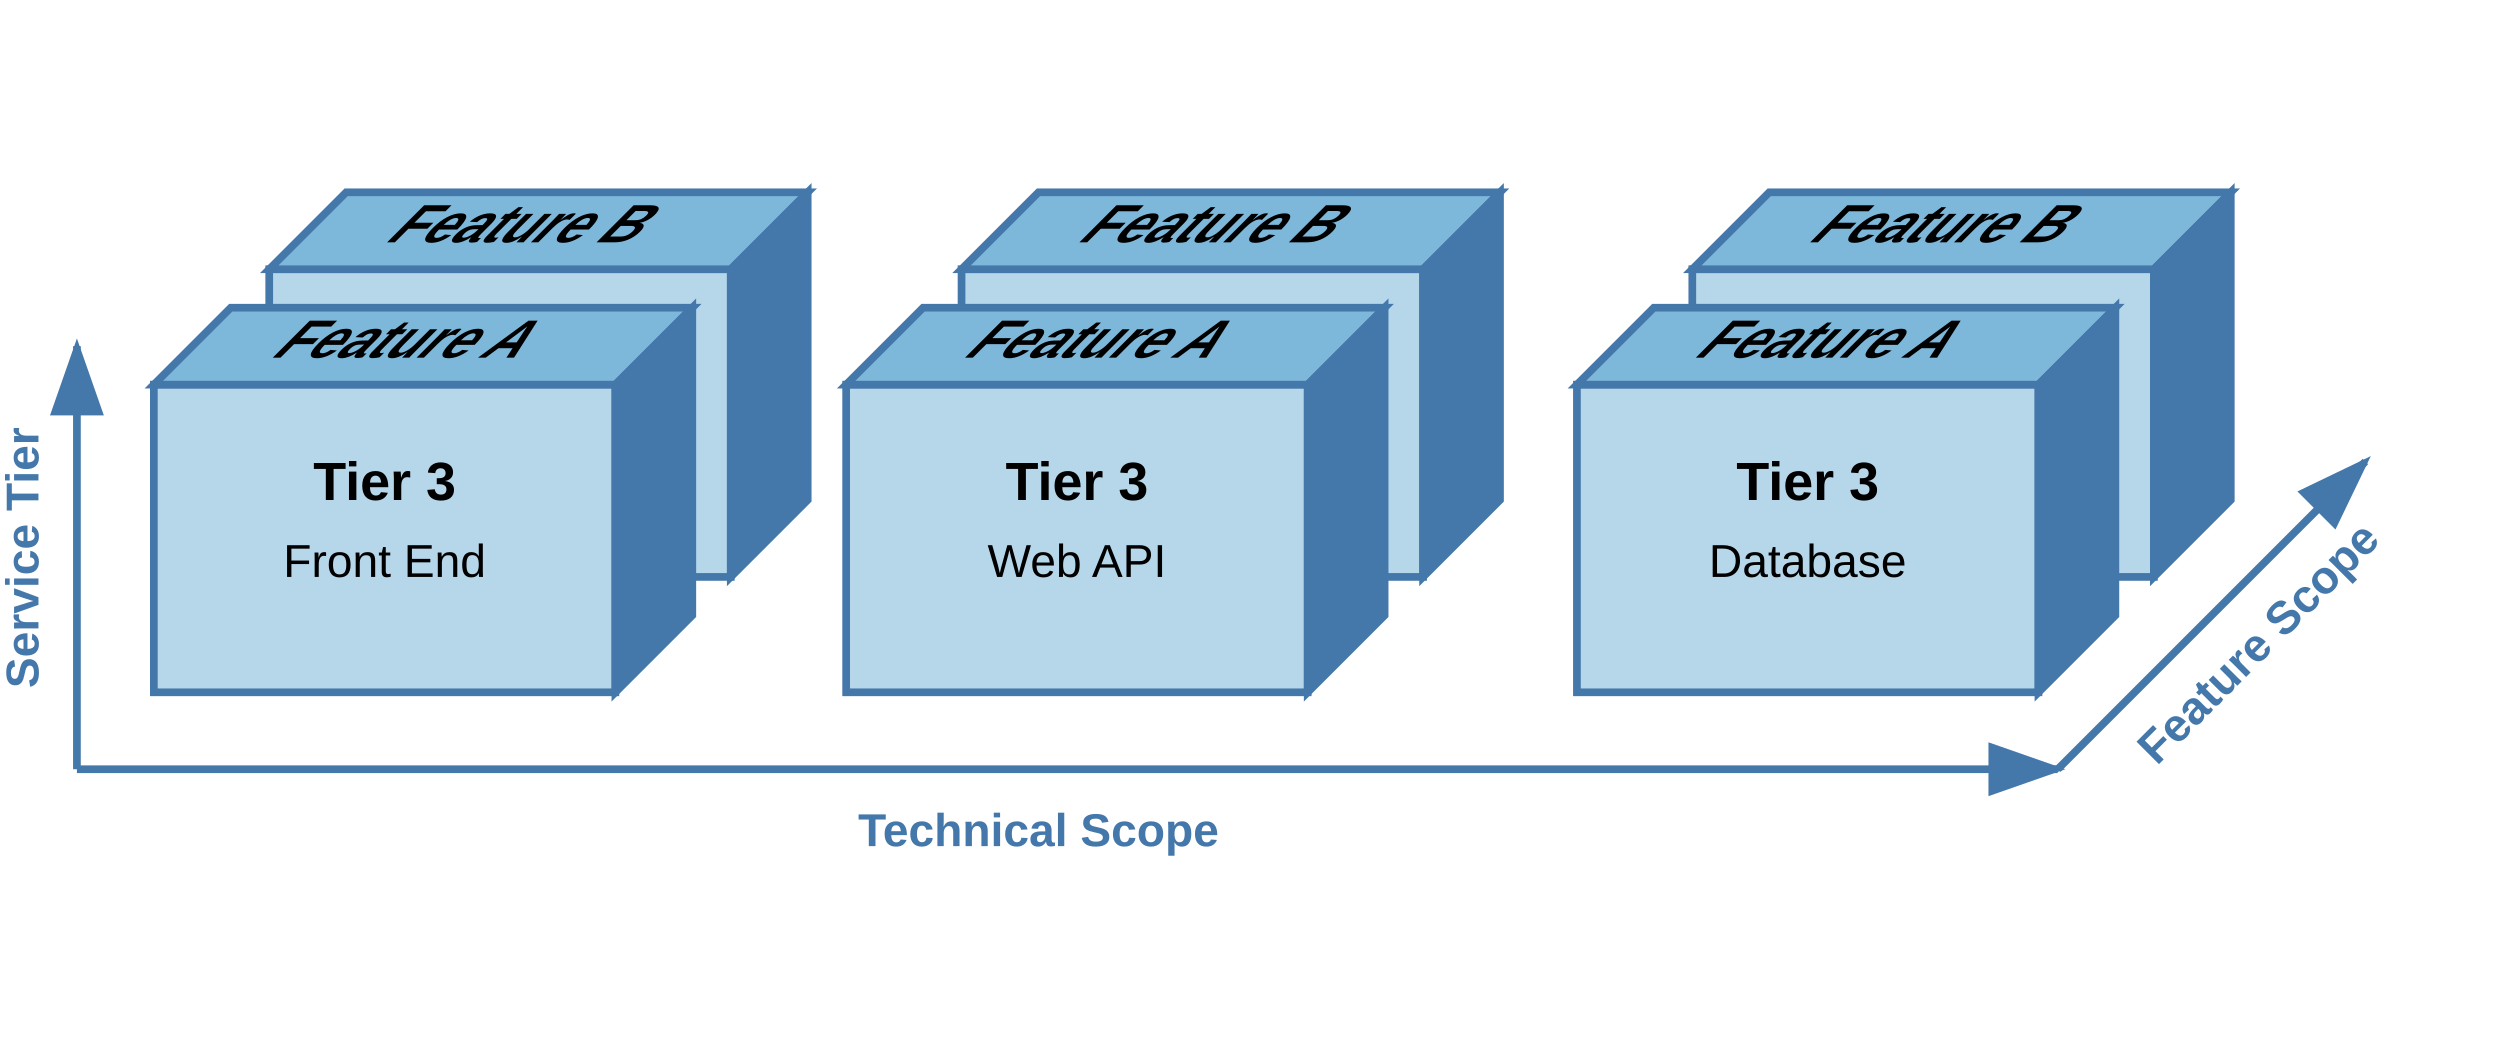
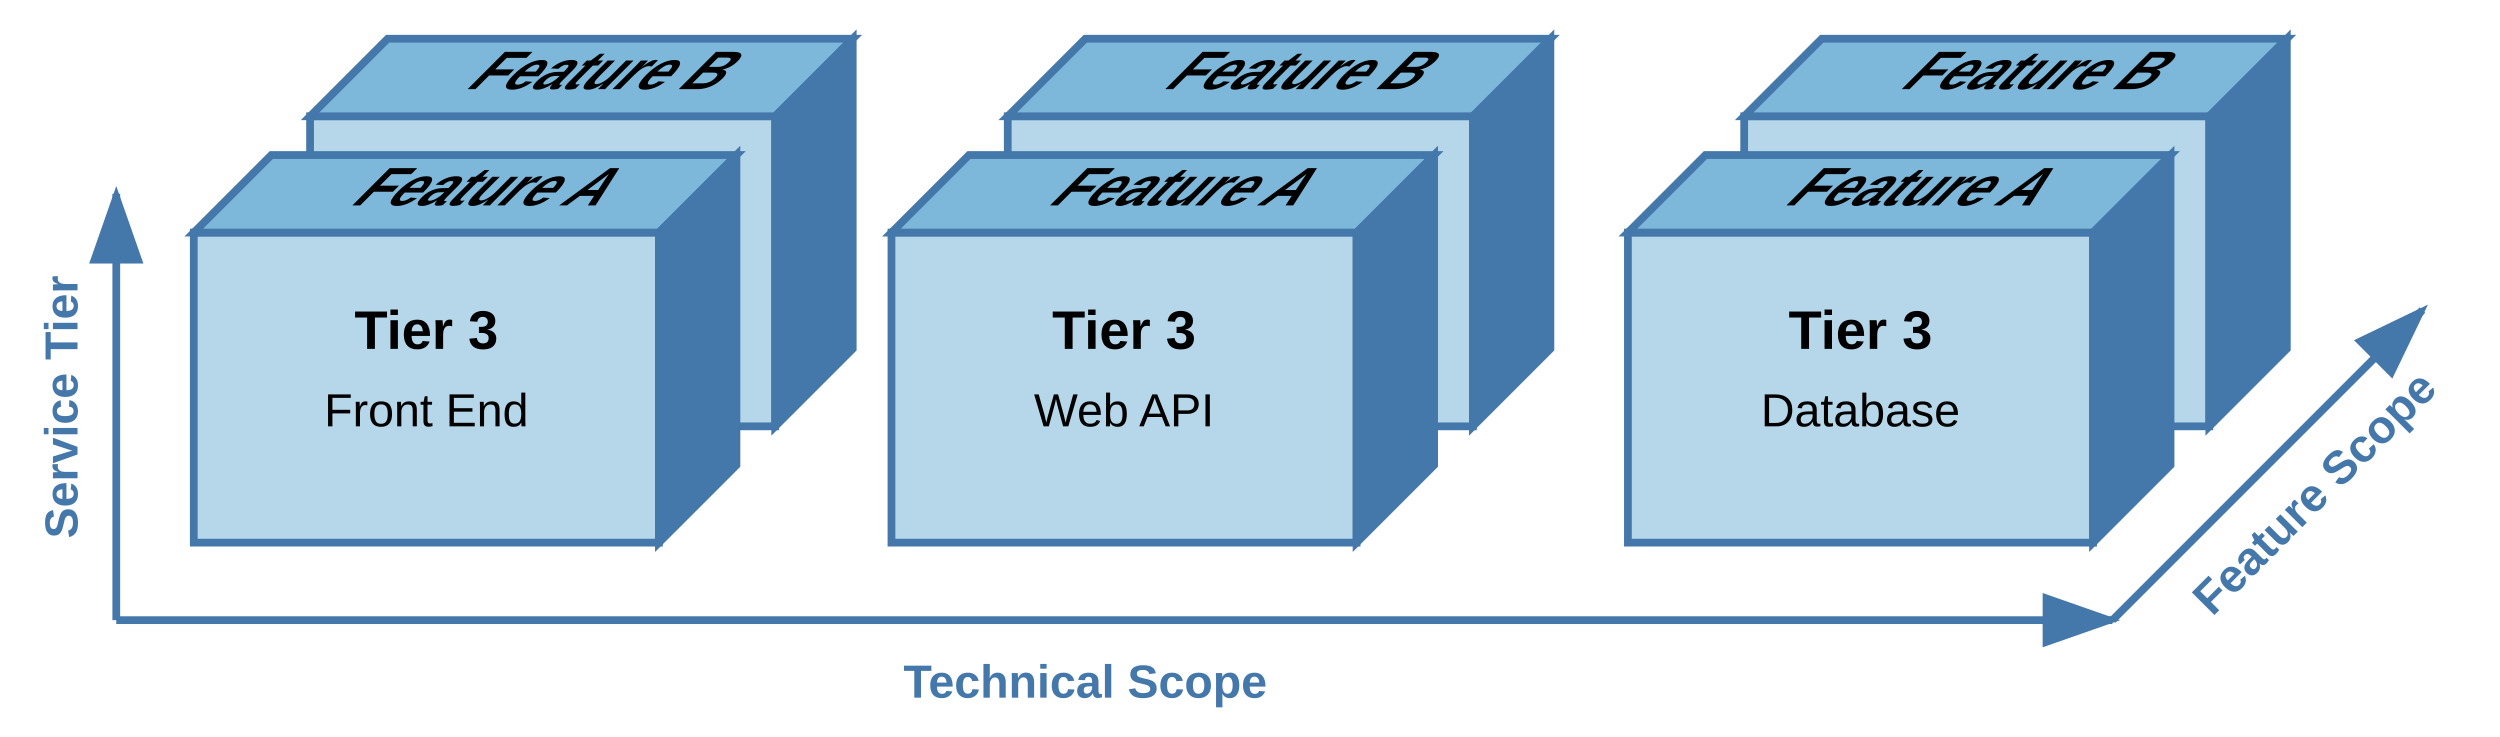
- <svg xmlns="http://www.w3.org/2000/svg" width="650" height="270" viewBox="0 0 650 270">
+ <svg xmlns="http://www.w3.org/2000/svg" width="645" height="190" viewBox="0 0 645 190">
  <defs>
    <style>
      .box-face { fill: #b6d7ea; stroke: #4477aa; stroke-width: 2; }
      .box-top { fill: #7db8da; stroke: #4477aa; stroke-width: 2; }
      .box-right { fill: #4477aaff; stroke: #4477aa; stroke-width: 2; }
      .box-text { font-family: Arial, sans-serif; font-size: 14px; font-weight: bold; text-anchor: middle; fill: #000; }
      .box-text-small { font-family: Arial, sans-serif; font-size: 12px; text-anchor: middle; fill: #000; }
      .axis-label { font-family: Arial, sans-serif; font-size: 12px; font-weight: bold; fill: #4477aa; }
      .axis-arrow { stroke: #4477aa; stroke-width: 2; fill: none; marker-end: url(#arrowhead); }
    </style>
    <defs>
      <marker id="arrowhead" markerWidth="10" markerHeight="7" refX="9" refY="3.5" orient="auto">
        <polygon points="0 0, 10 3.5, 0 7" fill="#4477aa" />
      </marker>
    </defs>
  </defs>
  <g>
-     <rect x="70" y="70" width="120" height="80" class="box-face" />
-     <polygon points="70,70 90,50 210,50 190,70" class="box-top" />
-     <polygon points="190,70 210,50 210,130 190,150" class="box-right" />
-     <text x="100" y="63" class="box-text" transform="skewX(-45) translate(95,0)">Feature B</text>
-     <rect x="40" y="100" width="120" height="80" class="box-face" />
-     <polygon points="40,100 60,80 180,80 160,100" class="box-top" />
-     <polygon points="160,100 180,80 180,160 160,180" class="box-right" />
-     <text x="100" y="130" class="box-text">Tier 3</text>
-     <text x="100" y="150" class="box-text-small">Front End</text>
-     <text x="100" y="93" class="box-text" transform="skewX(-45) translate(95,0)">Feature A</text>
+     <rect x="80" y="30" width="120" height="80" class="box-face" />
+     <polygon points="80,30 100,10 220,10 200,30" class="box-top" />
+     <polygon points="200,30 220,10 220,90 200,110" class="box-right" />
+     <text x="110" y="23" class="box-text" transform="skewX(-45) translate(65,0)">Feature B</text>
+     <rect x="50" y="60" width="120" height="80" class="box-face" />
+     <polygon points="50,60 70,40 190,40 170,60" class="box-top" />
+     <polygon points="170,60 190,40 190,120 170,140" class="box-right" />
+     <text x="110" y="90" class="box-text">Tier 3</text>
+     <text x="110" y="110" class="box-text-small">Front End</text>
+     <text x="110" y="53" class="box-text" transform="skewX(-45) translate(65,0)">Feature A</text>
  </g>
  <g>
-     <rect x="250" y="70" width="120" height="80" class="box-face" />
-     <polygon points="250,70 270,50 390,50 370,70" class="box-top" />
-     <polygon points="370,70 390,50 390,130 370,150" class="box-right" />
-     <text x="280" y="63" class="box-text" transform="skewX(-45) translate(95,0)">Feature B</text>
-     <rect x="220" y="100" width="120" height="80" class="box-face" />
-     <polygon points="220,100 240,80 360,80 340,100" class="box-top" />
-     <polygon points="340,100 360,80 360,160 340,180" class="box-right" />
-     <text x="280" y="130" class="box-text">Tier 3</text>
-     <text x="280" y="150" class="box-text-small">Web API</text>
-     <text x="280" y="93" class="box-text" transform="skewX(-45) translate(95,0)">Feature A</text>
+     <rect x="260" y="30" width="120" height="80" class="box-face" />
+     <polygon points="260,30 280,10 400,10 380,30" class="box-top" />
+     <polygon points="380,30 400,10 400,90 380,110" class="box-right" />
+     <text x="290" y="23" class="box-text" transform="skewX(-45) translate(65,0)">Feature B</text>
+     <rect x="230" y="60" width="120" height="80" class="box-face" />
+     <polygon points="230,60 250,40 370,40 350,60" class="box-top" />
+     <polygon points="350,60 370,40 370,120 350,140" class="box-right" />
+     <text x="290" y="90" class="box-text">Tier 3</text>
+     <text x="290" y="110" class="box-text-small">Web API</text>
+     <text x="290" y="53" class="box-text" transform="skewX(-45) translate(65,0)">Feature A</text>
  </g>
  <g>
-     <rect x="440" y="70" width="120" height="80" class="box-face" />
-     <polygon points="440,70 460,50 580,50 560,70" class="box-top" />
-     <polygon points="560,70 580,50 580,130 560,150" class="box-right" />
-     <text x="470" y="63" class="box-text" transform="skewX(-45) translate(95,0)">Feature B</text>
-     <rect x="410" y="100" width="120" height="80" class="box-face" />
-     <polygon points="410,100 430,80 550,80 530,100" class="box-top" />
-     <polygon points="530,100 550,80 550,160 530,180" class="box-right" />
-     <text x="470" y="130" class="box-text">Tier 3</text>
-     <text x="470" y="150" class="box-text-small">Database</text>
-     <text x="470" y="93" class="box-text" transform="skewX(-45) translate(95,0)">Feature A</text>
+     <rect x="450" y="30" width="120" height="80" class="box-face" />
+     <polygon points="450,30 470,10 590,10 570,30" class="box-top" />
+     <polygon points="570,30 590,10 590,90 570,110" class="box-right" />
+     <text x="480" y="23" class="box-text" transform="skewX(-45) translate(65,0)">Feature B</text>
+     <rect x="420" y="60" width="120" height="80" class="box-face" />
+     <polygon points="420,60 440,40 560,40 540,60" class="box-top" />
+     <polygon points="540,60 560,40 560,120 540,140" class="box-right" />
+     <text x="480" y="90" class="box-text">Tier 3</text>
+     <text x="480" y="110" class="box-text-small">Database</text>
+     <text x="480" y="53" class="box-text" transform="skewX(-45) translate(65,0)">Feature A</text>
  </g>
-   <line x1="20" y1="200" x2="535" y2="200" class="axis-arrow" />
-   <text x="270" y="220" class="axis-label" text-anchor="middle">Technical Scope</text>
-   <line x1="20" y1="200" x2="20" y2="90" class="axis-arrow" />
-   <text x="10" y="145" class="axis-label" text-anchor="middle" transform="rotate(-90, 10, 145)">Service Tier</text>
-   <line x1="535" y1="200" x2="615" y2="120" class="axis-arrow" />
-   <text x="590" y="170" class="axis-label" text-anchor="middle" transform="rotate(-45, 590, 170)">Feature Scope</text>
+   <line x1="30" y1="160" x2="545" y2="160" class="axis-arrow" />
+   <text x="280" y="180" class="axis-label" text-anchor="middle">Technical Scope</text>
+   <line x1="30" y1="160" x2="30" y2="50" class="axis-arrow" />
+   <text x="20" y="105" class="axis-label" text-anchor="middle" transform="rotate(-90, 20, 105)">Service Tier</text>
+   <line x1="545" y1="160" x2="625" y2="80" class="axis-arrow" />
+   <text x="600" y="130" class="axis-label" text-anchor="middle" transform="rotate(-45, 600, 130)">Feature Scope</text>
</svg>
